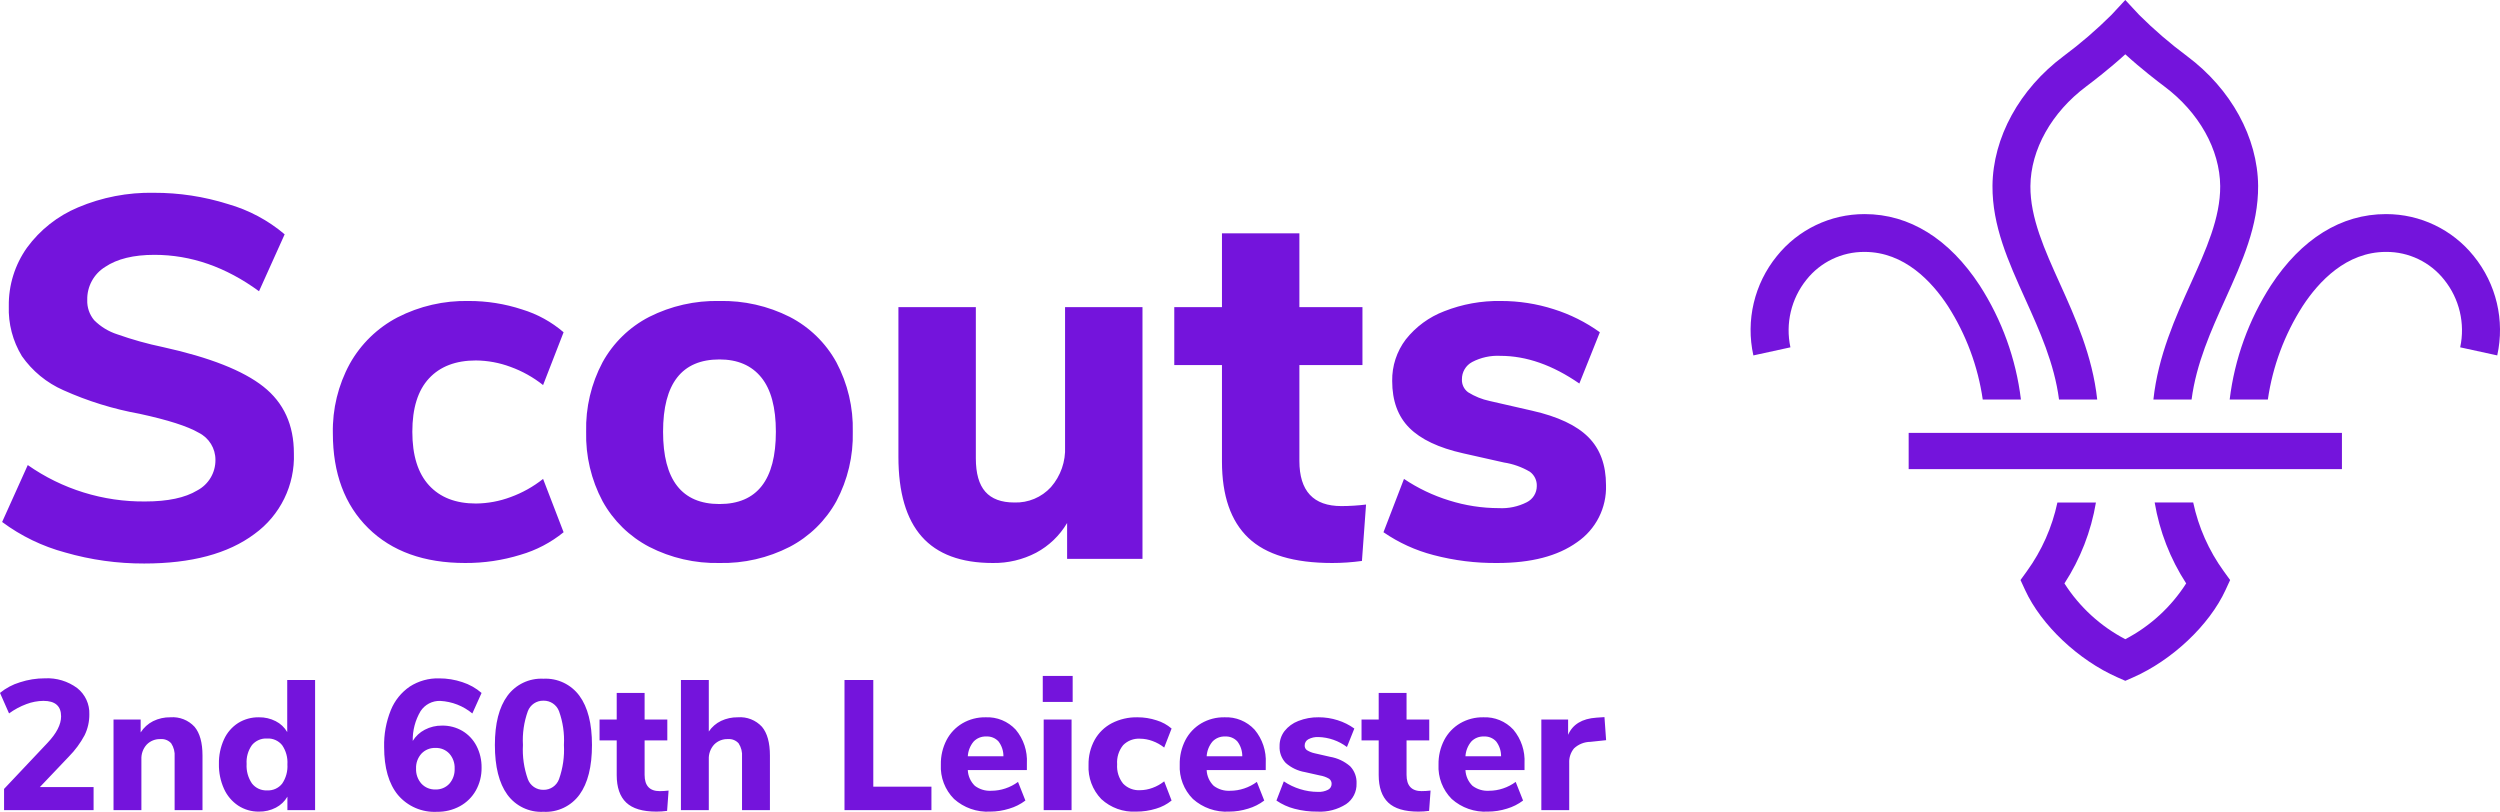
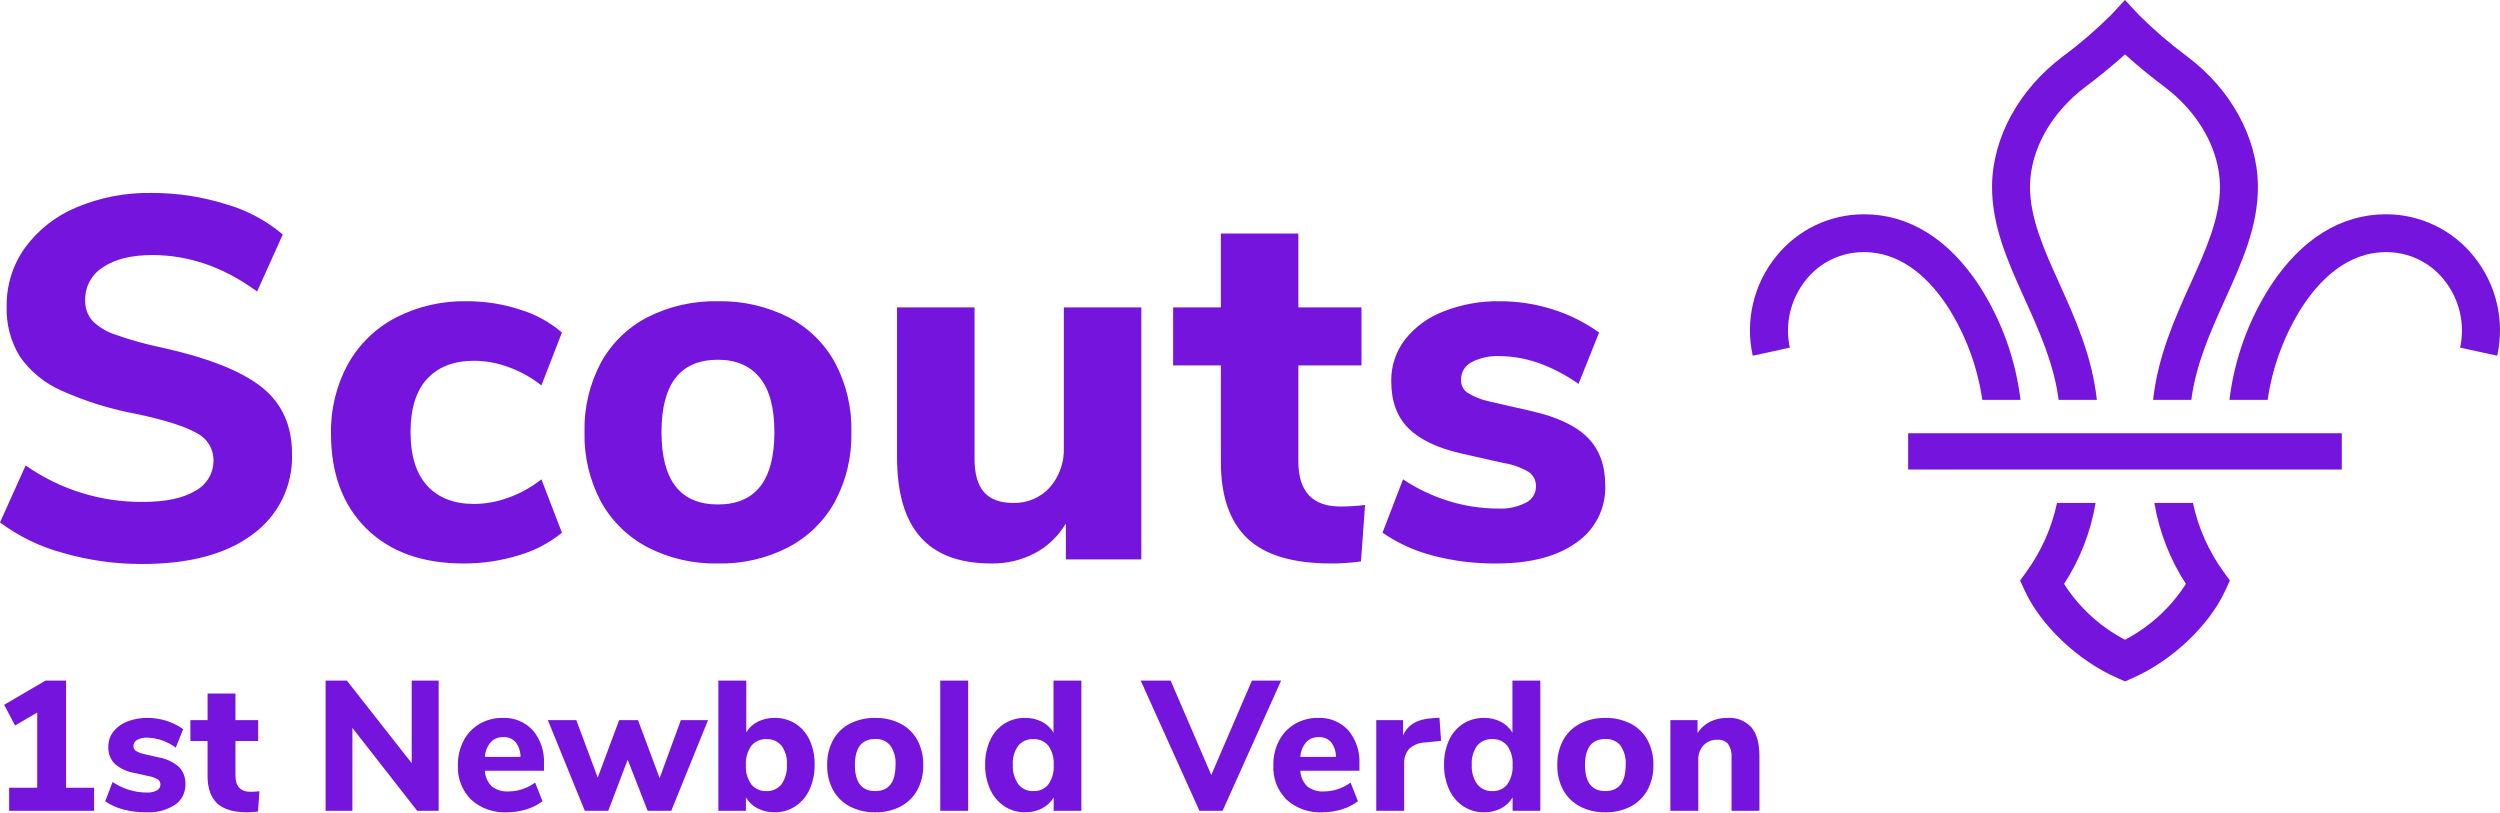
- <svg xmlns="http://www.w3.org/2000/svg" width="487.569" height="158.324" viewBox="0 0 487.569 158.324">
-   <g id="Group_2" data-name="Group 2" transform="translate(-1709.584 -1547)">
-     <g id="Scouts_SVG" data-name="Scouts SVG" transform="translate(2051 1547)">
-       <path id="path14" d="M66.425-478.442a79.834,79.834,0,0,1,11.688,31.5H90.962a91.678,91.678,0,0,0-13.847-38.47c-10.279-15.767-23.669-24.105-38.71-24.113h-.091A37.7,37.7,0,0,0,8.853-495.38a39.674,39.674,0,0,0-7.92,33.548l12.465-2.73a27.339,27.339,0,0,1,5.383-22.805,24.7,24.7,0,0,1,19.537-9.4h.064c13.309.008,22.6,9.969,28.043,18.324Z" transform="translate(-0.001 539.865)" fill="none" />
-       <path id="path16" d="M38.5-491.566a46.04,46.04,0,0,1,6.775,18.2h7.447a52.869,52.869,0,0,0-8.026-22.23c-5.958-9.11-13.719-13.929-22.437-13.933h-.053A21.88,21.88,0,0,0,5.13-501.353,22.87,22.87,0,0,0,.54-481.968l7.225-1.577a15.76,15.76,0,0,1,3.12-13.178,14.331,14.331,0,0,1,11.324-5.431h.037c7.714,0,13.1,5.76,16.254,10.588" transform="translate(0 551.284)" fill="#7414dc" />
-       <path id="path18" d="M362.133-171.507a61.283,61.283,0,0,1-10.243-23.151H338.924a72.254,72.254,0,0,0,10.6,27.308c-4.361,7.3-12.188,14.508-20.466,18.819l-.013-.007-.014.007c-8.277-4.311-16.1-11.516-20.465-18.819a72.254,72.254,0,0,0,10.6-27.308H306.193a61.282,61.282,0,0,1-10.242,23.151l-2.17,3.015,1.549,3.381c5.417,11.82,17.927,23.672,31.129,29.491l2.565,1.135.018-.008.019.008,2.565-1.135c13.2-5.819,25.712-17.671,31.129-29.491l1.549-3.381Z" transform="translate(-255.965 267.255)" fill="none" />
-       <path id="path20" d="M333.4-181.28a35.352,35.352,0,0,1-5.937-13.378h-7.515a41.671,41.671,0,0,0,6.142,15.78A31.239,31.239,0,0,1,314.227-168l-.008,0-.007,0a31.238,31.238,0,0,1-11.862-10.874,41.675,41.675,0,0,0,6.142-15.78h-7.515a35.353,35.353,0,0,1-5.937,13.378l-1.258,1.742.9,1.954c3.14,6.829,10.391,13.678,18.043,17.041l1.487.655.011,0,.01,0,1.488-.655c7.651-3.363,14.9-10.212,18.042-17.041l.9-1.954L333.4-181.28" transform="translate(-241.143 292.658)" fill="#7414dc" />
-       <path id="path22" d="M545.983-478.442a79.836,79.836,0,0,0-11.689,31.5H521.445a91.69,91.69,0,0,1,13.847-38.47c10.28-15.767,23.669-24.105,38.71-24.113h.091a37.706,37.706,0,0,1,29.461,14.148,39.674,39.674,0,0,1,7.919,33.548l-12.464-2.73a27.341,27.341,0,0,0-5.384-22.805,24.7,24.7,0,0,0-19.537-9.4h-.065c-13.308.008-22.6,9.969-28.042,18.324Z" transform="translate(-466.253 539.865)" fill="none" />
-       <path id="path24" d="M535.669-491.566a46.037,46.037,0,0,0-6.775,18.2h-7.447a52.871,52.871,0,0,1,8.026-22.23c5.958-9.11,13.719-13.929,22.437-13.933h.053a21.88,21.88,0,0,1,17.076,8.175,22.876,22.876,0,0,1,4.591,19.385l-7.225-1.577a15.76,15.76,0,0,0-3.12-13.178,14.33,14.33,0,0,0-11.324-5.431h-.038c-7.714,0-13.1,5.76-16.254,10.588" transform="translate(-428.016 551.284)" fill="#7414dc" />
-       <path id="path26" d="M285.654-608.445H298.5c-1.6-14.8-7.41-27.7-12.557-39.128-5.139-11.4-9.99-22.17-9.921-32.9.107-12.343,7.145-24.925,18.831-33.674,2.048-1.542,7.868-6.009,13.1-10.813,5.232,4.8,11.052,9.271,13.1,10.813,11.687,8.748,18.724,21.331,18.832,33.674.069,10.733-4.782,21.5-9.921,32.9-5.148,11.426-10.955,24.325-12.557,39.128h12.848c1.588-12.224,6.546-23.224,11.349-33.887,5.722-12.7,11.128-24.706,11.046-38.242-.148-16.315-9.1-32.675-23.937-43.784-1.751-1.324-10.857-8.263-16.092-13.9l-4.666-5.032-4.666,5.032c-5.235,5.638-14.341,12.576-16.092,13.9-14.843,11.109-23.789,27.469-23.938,43.784-.082,13.536,5.324,25.537,11.046,38.242,4.8,10.663,9.76,21.662,11.348,33.887Z" transform="translate(-234.879 743.29)" fill="none" />
-       <path id="path28" d="M276.241-665.37h7.447c-.929-8.554-4.295-16.008-7.278-22.61s-5.791-12.811-5.751-19.014c.062-7.132,4.141-14.4,10.915-19.458,1.186-.891,4.56-3.471,7.593-6.247,3.033,2.776,6.406,5.356,7.593,6.247,6.773,5.056,10.853,12.326,10.914,19.458.041,6.2-2.771,12.427-5.75,19.014s-6.349,14.056-7.278,22.61h7.447c.921-7.064,3.794-13.42,6.578-19.581,3.316-7.341,6.45-14.276,6.4-22.1-.086-9.428-5.272-18.88-13.875-25.3a85.327,85.327,0,0,1-9.327-8.032l-2.705-2.908-2.7,2.908a85.352,85.352,0,0,1-9.326,8.032c-8.6,6.42-13.789,15.872-13.875,25.3-.048,7.821,3.085,14.757,6.4,22.1,2.783,6.161,5.657,12.518,6.578,19.581" transform="translate(-216.09 743.289)" fill="#7414dc" />
-       <path id="path30" d="M172.042-270.655v12.232H211.83v-12.232H172.042" transform="translate(-118.859 351.612)" fill="none" />
-       <path id="path32" d="M172.044-270.657v7.069h84.5v-7.069h-84.5" transform="translate(-141.218 355.081)" fill="#7414dc" />
-     </g>
-     <path id="Path_8" data-name="Path 8" d="M31.7.9A54.916,54.916,0,0,1,16.3-1.25,36.475,36.475,0,0,1,4-7.2L9-18.3a39.149,39.149,0,0,0,22.9,7.1q6.6,0,10.15-2.15A6.646,6.646,0,0,0,45.6-19.3a5.876,5.876,0,0,0-3.25-5.3Q39.1-26.5,30.8-28.3a63.984,63.984,0,0,1-14.85-4.6,19.4,19.4,0,0,1-8.1-6.65A17.615,17.615,0,0,1,5.3-49.3,19.2,19.2,0,0,1,8.85-60.7a23.661,23.661,0,0,1,9.95-7.85A36.073,36.073,0,0,1,33.6-71.4a47.594,47.594,0,0,1,14.45,2.2A29.617,29.617,0,0,1,59.1-63.3l-5,11.1q-9.7-7.1-20.4-7.1-6.1,0-9.6,2.35a7.373,7.373,0,0,0-3.5,6.45,5.8,5.8,0,0,0,1.35,3.95,11.214,11.214,0,0,0,4.5,2.75,68.751,68.751,0,0,0,8.95,2.5q13.6,3,19.55,7.7t5.95,13A18.59,18.59,0,0,1,53.2-4.85Q45.5.9,31.7.9ZM94.3.8Q82.3.8,75.4-6T68.5-24.5a27.108,27.108,0,0,1,3.3-13.55,22.734,22.734,0,0,1,9.3-9.05A29.1,29.1,0,0,1,95-50.3a32.971,32.971,0,0,1,10.4,1.65,22.373,22.373,0,0,1,8.1,4.45l-4,10.3a22.481,22.481,0,0,0-6.35-3.55A19.742,19.742,0,0,0,96.4-38.7q-5.9,0-9.15,3.5T84-24.8q0,6.9,3.25,10.45T96.4-10.8a19.742,19.742,0,0,0,6.75-1.25,22.481,22.481,0,0,0,6.35-3.55l4,10.4a23.853,23.853,0,0,1-8.4,4.4A35.874,35.874,0,0,1,94.3.8Zm49.6,0a28.657,28.657,0,0,1-13.7-3.15,22.09,22.09,0,0,1-9.1-8.9,27.426,27.426,0,0,1-3.2-13.55,27.426,27.426,0,0,1,3.2-13.55,21.774,21.774,0,0,1,9.1-8.85,29.036,29.036,0,0,1,13.7-3.1,29.036,29.036,0,0,1,13.7,3.1,21.774,21.774,0,0,1,9.1,8.85,27.426,27.426,0,0,1,3.2,13.55,27.426,27.426,0,0,1-3.2,13.55,22.09,22.09,0,0,1-9.1,8.9A28.657,28.657,0,0,1,143.9.8Zm0-11.5q11,0,11-14.1,0-7.1-2.85-10.6t-8.15-3.5q-11,0-11,14.1T143.9-10.7Zm82.5-38.4V0H211.7V-7a15.537,15.537,0,0,1-6.05,5.8,17.672,17.672,0,0,1-8.45,2q-9.3,0-13.85-5.15T178.8-19.9V-49.1h15.1v29.5q0,4.4,1.85,6.5T201.4-11a9.25,9.25,0,0,0,7.15-3,11.234,11.234,0,0,0,2.75-7.9V-49.1Zm38.8,38.8a40.319,40.319,0,0,0,4.8-.3l-.8,11a42.4,42.4,0,0,1-5.8.4q-11.2,0-16.35-4.9T241.9-19V-37.8h-9.3V-49.1h9.3V-63.5H257v14.4h12.3v11.3H257v18.7Q257-10.3,265.2-10.3ZM295.6.8A46.985,46.985,0,0,1,283.15-.75,30.871,30.871,0,0,1,273.4-5.2l4-10.4a33.476,33.476,0,0,0,8.8,4.2,32.349,32.349,0,0,0,9.7,1.5,10.777,10.777,0,0,0,5.45-1.15,3.518,3.518,0,0,0,1.95-3.15,3.284,3.284,0,0,0-1.35-2.8,14.247,14.247,0,0,0-5.05-1.8l-8-1.8q-7.1-1.6-10.45-4.95T275.1-34.7a13.051,13.051,0,0,1,2.65-8.1,17.5,17.5,0,0,1,7.5-5.5,28.773,28.773,0,0,1,11.05-2,33.591,33.591,0,0,1,10.3,1.6,31.638,31.638,0,0,1,9,4.5l-4,10q-7.8-5.4-15.4-5.4a10.687,10.687,0,0,0-5.5,1.2,3.765,3.765,0,0,0-2,3.4,2.949,2.949,0,0,0,1.2,2.5,13.035,13.035,0,0,0,4.2,1.7l8.3,1.9q7.5,1.7,10.95,5.15t3.45,9.35a12.973,12.973,0,0,1-5.65,11.15Q305.5.8,295.6.8Z" transform="translate(1706 1656)" fill="#7414dc" />
-     <path id="Path_9" data-name="Path 9" d="M19.836-4.5V0H2.376V-4.14l8.46-8.964Q13.5-15.912,13.5-18.288q0-3.024-3.456-3.024a9.66,9.66,0,0,0-3.312.63,14.093,14.093,0,0,0-3.384,1.818l-1.764-4a11.262,11.262,0,0,1,3.888-2.07,15.6,15.6,0,0,1,4.86-.774A9.748,9.748,0,0,1,16.65-23.8a6.238,6.238,0,0,1,2.358,5.112,9.113,9.113,0,0,1-.918,4.068,18,18,0,0,1-3.078,4.176L9.36-4.5ZM34.812-18.108a5.8,5.8,0,0,1,4.716,1.854q1.548,1.854,1.548,5.6V0H35.64V-10.4a4.185,4.185,0,0,0-.666-2.628,2.5,2.5,0,0,0-2.07-.828,3.574,3.574,0,0,0-2.718,1.08A4.009,4.009,0,0,0,29.16-9.9V0H23.724V-17.676h5.292v2.52a6.194,6.194,0,0,1,2.43-2.2A7.349,7.349,0,0,1,34.812-18.108ZM63.036-25.38V0h-5.4V-2.628a5.536,5.536,0,0,1-2.25,2.142,6.915,6.915,0,0,1-3.294.774,7.214,7.214,0,0,1-4.05-1.17A7.762,7.762,0,0,1,45.27-4.158,11.259,11.259,0,0,1,44.28-9a11.02,11.02,0,0,1,.99-4.806,7.479,7.479,0,0,1,2.754-3.186,7.445,7.445,0,0,1,4.068-1.116,6.971,6.971,0,0,1,3.258.756,5.418,5.418,0,0,1,2.25,2.124V-25.38ZM53.676-3.852A3.5,3.5,0,0,0,56.61-5.166a6,6,0,0,0,1.026-3.762,5.921,5.921,0,0,0-1.026-3.744,3.523,3.523,0,0,0-2.934-1.3,3.6,3.6,0,0,0-2.952,1.278A5.7,5.7,0,0,0,49.68-9a6.084,6.084,0,0,0,1.044,3.8A3.515,3.515,0,0,0,53.676-3.852ZM87.8-16.488a7.6,7.6,0,0,1,3.978,1.044,7.29,7.29,0,0,1,2.736,2.916,8.947,8.947,0,0,1,.99,4.248,8.832,8.832,0,0,1-1.116,4.446,7.907,7.907,0,0,1-3.1,3.06,9.048,9.048,0,0,1-4.464,1.1A9.334,9.334,0,0,1,79.2-2.952q-2.7-3.276-2.7-9.36a18.07,18.07,0,0,1,1.3-7.182A10.205,10.205,0,0,1,81.5-24.1a10.105,10.105,0,0,1,5.724-1.6,14.145,14.145,0,0,1,4.536.738,10.744,10.744,0,0,1,3.744,2.106l-1.8,4a10.709,10.709,0,0,0-6.264-2.448,4.413,4.413,0,0,0-3.834,2A10.92,10.92,0,0,0,82.08-13.5a5.95,5.95,0,0,1,2.34-2.178A7.051,7.051,0,0,1,87.8-16.488Zm-1.3,12.456a3.516,3.516,0,0,0,2.718-1.116A4.19,4.19,0,0,0,90.252-8.1a4.139,4.139,0,0,0-1.026-2.916,3.516,3.516,0,0,0-2.718-1.116,3.573,3.573,0,0,0-2.736,1.116A4.1,4.1,0,0,0,82.728-8.1a4.161,4.161,0,0,0,1.044,2.934A3.544,3.544,0,0,0,86.508-4.032ZM107.568.324a8.159,8.159,0,0,1-7.038-3.348Q98.1-6.372,98.1-12.708q0-6.264,2.448-9.594a8.185,8.185,0,0,1,7.02-3.33,8.185,8.185,0,0,1,7.02,3.33q2.448,3.33,2.448,9.594,0,6.336-2.43,9.684A8.159,8.159,0,0,1,107.568.324Zm0-4.284a3.173,3.173,0,0,0,3.042-2.088,17.107,17.107,0,0,0,.954-6.66,16.7,16.7,0,0,0-.954-6.588,3.173,3.173,0,0,0-3.042-2.052,3.173,3.173,0,0,0-3.042,2.052,16.7,16.7,0,0,0-.954,6.588,17.107,17.107,0,0,0,.954,6.66A3.173,3.173,0,0,0,107.568-3.96Zm22.68.252a14.515,14.515,0,0,0,1.728-.108l-.288,3.96A15.264,15.264,0,0,1,129.6.288q-4.032,0-5.886-1.764T121.86-6.84v-6.768h-3.348v-4.068h3.348V-22.86H127.3v5.184h4.428v4.068H127.3v6.732Q127.3-3.708,130.248-3.708Zm15.228-14.4a5.8,5.8,0,0,1,4.716,1.854q1.548,1.854,1.548,5.6V0H146.3V-10.4a4.185,4.185,0,0,0-.666-2.628,2.5,2.5,0,0,0-2.07-.828,3.574,3.574,0,0,0-2.718,1.08,4.009,4.009,0,0,0-1.026,2.88V0h-5.436V-25.38h5.436v10.044a6.031,6.031,0,0,1,2.394-2.07A7.413,7.413,0,0,1,145.476-18.108Zm20.808-7.272H171.9V-4.572h11.34V0H166.284ZM201.852-7.812h-11.52a4.551,4.551,0,0,0,1.386,3.078,4.869,4.869,0,0,0,3.222.954,8.547,8.547,0,0,0,2.718-.45,8.757,8.757,0,0,0,2.466-1.278l1.44,3.636a9.825,9.825,0,0,1-3.15,1.584,12.5,12.5,0,0,1-3.726.576,9.751,9.751,0,0,1-7.038-2.466,8.86,8.86,0,0,1-2.574-6.714,10,10,0,0,1,1.116-4.788,8.181,8.181,0,0,1,3.1-3.258,8.677,8.677,0,0,1,4.5-1.17,7.536,7.536,0,0,1,5.886,2.412,9.412,9.412,0,0,1,2.178,6.552Zm-7.92-6.552a3.2,3.2,0,0,0-2.466.99,4.931,4.931,0,0,0-1.134,2.862h6.948a4.7,4.7,0,0,0-.954-2.88A3,3,0,0,0,193.932-14.364Zm11.2-3.312h5.436V0h-5.436Zm5.652-8.5V-21.1h-5.832v-5.076ZM223.164.288a9.272,9.272,0,0,1-6.8-2.448,8.926,8.926,0,0,1-2.484-6.66,9.759,9.759,0,0,1,1.188-4.878,8.184,8.184,0,0,1,3.348-3.258,10.475,10.475,0,0,1,5-1.152,11.87,11.87,0,0,1,3.744.594,8.054,8.054,0,0,1,2.916,1.6l-1.44,3.708a8.093,8.093,0,0,0-2.286-1.278,7.107,7.107,0,0,0-2.43-.45,4.273,4.273,0,0,0-3.294,1.26,5.324,5.324,0,0,0-1.17,3.744,5.394,5.394,0,0,0,1.17,3.762,4.241,4.241,0,0,0,3.294,1.278,7.107,7.107,0,0,0,2.43-.45,8.093,8.093,0,0,0,2.286-1.278l1.44,3.744a8.587,8.587,0,0,1-3.024,1.584A12.915,12.915,0,0,1,223.164.288Zm25.272-8.1h-11.52A4.551,4.551,0,0,0,238.3-4.734a4.869,4.869,0,0,0,3.222.954,8.547,8.547,0,0,0,2.718-.45,8.757,8.757,0,0,0,2.466-1.278l1.44,3.636A9.825,9.825,0,0,1,245-.288a12.5,12.5,0,0,1-3.726.576,9.751,9.751,0,0,1-7.038-2.466,8.86,8.86,0,0,1-2.574-6.714,10,10,0,0,1,1.116-4.788,8.181,8.181,0,0,1,3.1-3.258,8.677,8.677,0,0,1,4.5-1.17,7.536,7.536,0,0,1,5.886,2.412,9.412,9.412,0,0,1,2.178,6.552Zm-7.92-6.552a3.2,3.2,0,0,0-2.466.99,4.931,4.931,0,0,0-1.134,2.862h6.948a4.7,4.7,0,0,0-.954-2.88A3,3,0,0,0,240.516-14.364Zm18,14.652a16.915,16.915,0,0,1-4.482-.558,11.114,11.114,0,0,1-3.51-1.6l1.44-3.744A12.052,12.052,0,0,0,255.132-4.1a11.646,11.646,0,0,0,3.492.54,3.88,3.88,0,0,0,1.962-.414,1.266,1.266,0,0,0,.7-1.134A1.182,1.182,0,0,0,260.8-6.12a5.129,5.129,0,0,0-1.818-.648l-2.88-.648A7.6,7.6,0,0,1,252.342-9.2a4.451,4.451,0,0,1-1.206-3.294,4.7,4.7,0,0,1,.954-2.916,6.3,6.3,0,0,1,2.7-1.98,10.358,10.358,0,0,1,3.978-.72,12.093,12.093,0,0,1,3.708.576,11.39,11.39,0,0,1,3.24,1.62l-1.44,3.6a9.724,9.724,0,0,0-5.544-1.944,3.847,3.847,0,0,0-1.98.432,1.355,1.355,0,0,0-.72,1.224,1.062,1.062,0,0,0,.432.9,4.692,4.692,0,0,0,1.512.612l2.988.684a8.006,8.006,0,0,1,3.942,1.854,4.548,4.548,0,0,1,1.242,3.366,4.67,4.67,0,0,1-2.034,4.014A9.456,9.456,0,0,1,258.516.288Zm20.34-4a14.515,14.515,0,0,0,1.728-.108L280.3.144a15.264,15.264,0,0,1-2.088.144q-4.032,0-5.886-1.764T270.468-6.84v-6.768H267.12v-4.068h3.348V-22.86H275.9v5.184h4.428v4.068H275.9v6.732Q275.9-3.708,278.856-3.708Zm20.052-4.1h-11.52a4.551,4.551,0,0,0,1.386,3.078A4.869,4.869,0,0,0,292-3.78a8.547,8.547,0,0,0,2.718-.45,8.757,8.757,0,0,0,2.466-1.278l1.44,3.636a9.825,9.825,0,0,1-3.15,1.584,12.5,12.5,0,0,1-3.726.576,9.751,9.751,0,0,1-7.038-2.466,8.86,8.86,0,0,1-2.574-6.714,10,10,0,0,1,1.116-4.788,8.181,8.181,0,0,1,3.1-3.258,8.677,8.677,0,0,1,4.5-1.17A7.536,7.536,0,0,1,296.73-15.7a9.412,9.412,0,0,1,2.178,6.552Zm-7.92-6.552a3.2,3.2,0,0,0-2.466.99,4.931,4.931,0,0,0-1.134,2.862h6.948a4.7,4.7,0,0,0-.954-2.88A3,3,0,0,0,290.988-14.364Zm23.832.72-3.06.324a4.733,4.733,0,0,0-3.2,1.278,4.119,4.119,0,0,0-.936,2.826V0h-5.436V-17.676h5.22v2.988q1.332-3.06,5.508-3.348l1.584-.108Z" transform="translate(1708 1705)" fill="#7414dc" />
+ <svg xmlns="http://www.w3.org/2000/svg" width="487.153" height="158.288" viewBox="0 0 487.153 158.288">
+   <g id="Group_28" data-name="Group 28" transform="translate(-1710 -5998)">
+     <path id="path14" d="M66.425-478.442a79.834,79.834,0,0,1,11.688,31.5H90.962a91.678,91.678,0,0,0-13.847-38.47c-10.279-15.767-23.669-24.105-38.71-24.113h-.091A37.7,37.7,0,0,0,8.853-495.38a39.674,39.674,0,0,0-7.92,33.548l12.465-2.73a27.339,27.339,0,0,1,5.383-22.805,24.7,24.7,0,0,1,19.537-9.4h.064c13.309.008,22.6,9.969,28.043,18.324Z" transform="translate(2050.999 6537.865)" fill="none" />
+     <path id="path16" d="M38.5-491.566a46.04,46.04,0,0,1,6.775,18.2h7.447a52.869,52.869,0,0,0-8.026-22.23c-5.958-9.11-13.719-13.929-22.437-13.933h-.053A21.88,21.88,0,0,0,5.13-501.353,22.87,22.87,0,0,0,.54-481.968l7.225-1.577a15.76,15.76,0,0,1,3.12-13.178,14.331,14.331,0,0,1,11.324-5.431h.037c7.714,0,13.1,5.76,16.254,10.588" transform="translate(2051 6549.284)" fill="#7414dc" />
+     <path id="path18" d="M362.133-171.507a61.283,61.283,0,0,1-10.243-23.151H338.924a72.254,72.254,0,0,0,10.6,27.308c-4.361,7.3-12.188,14.508-20.466,18.819l-.013-.007-.014.007c-8.277-4.311-16.1-11.516-20.465-18.819a72.254,72.254,0,0,0,10.6-27.308H306.193a61.282,61.282,0,0,1-10.242,23.151l-2.17,3.015,1.549,3.381c5.417,11.82,17.927,23.672,31.129,29.491l2.565,1.135.018-.008.019.008,2.565-1.135c13.2-5.819,25.712-17.671,31.129-29.491l1.549-3.381Z" transform="translate(1795.035 6265.255)" fill="none" />
+     <path id="path20" d="M333.4-181.28a35.352,35.352,0,0,1-5.937-13.378h-7.515a41.671,41.671,0,0,0,6.142,15.78A31.239,31.239,0,0,1,314.227-168l-.008,0-.007,0a31.238,31.238,0,0,1-11.862-10.874,41.675,41.675,0,0,0,6.142-15.78h-7.515a35.353,35.353,0,0,1-5.937,13.378l-1.258,1.742.9,1.954c3.14,6.829,10.391,13.678,18.043,17.041l1.487.655.011,0,.01,0,1.488-.655c7.651-3.363,14.9-10.212,18.042-17.041l.9-1.954L333.4-181.28" transform="translate(1809.857 6290.658)" fill="#7414dc" />
+     <path id="path22" d="M545.983-478.442a79.836,79.836,0,0,0-11.689,31.5H521.445a91.69,91.69,0,0,1,13.847-38.47c10.28-15.767,23.669-24.105,38.71-24.113h.091a37.706,37.706,0,0,1,29.461,14.148,39.674,39.674,0,0,1,7.919,33.548l-12.464-2.73a27.341,27.341,0,0,0-5.384-22.805,24.7,24.7,0,0,0-19.537-9.4h-.065c-13.308.008-22.6,9.969-28.042,18.324Z" transform="translate(1584.747 6537.865)" fill="none" />
+     <path id="path24" d="M535.669-491.566a46.037,46.037,0,0,0-6.775,18.2h-7.447a52.871,52.871,0,0,1,8.026-22.23c5.958-9.11,13.719-13.929,22.437-13.933h.053a21.88,21.88,0,0,1,17.076,8.175,22.876,22.876,0,0,1,4.591,19.385l-7.225-1.577a15.76,15.76,0,0,0-3.12-13.178,14.33,14.33,0,0,0-11.324-5.431h-.038c-7.714,0-13.1,5.76-16.254,10.588" transform="translate(1622.984 6549.284)" fill="#7414dc" />
+     <path id="path26" d="M285.654-608.445H298.5c-1.6-14.8-7.41-27.7-12.557-39.128-5.139-11.4-9.99-22.17-9.921-32.9.107-12.343,7.145-24.925,18.831-33.674,2.048-1.542,7.868-6.009,13.1-10.813,5.232,4.8,11.052,9.271,13.1,10.813,11.687,8.748,18.724,21.331,18.832,33.674.069,10.733-4.782,21.5-9.921,32.9-5.148,11.426-10.955,24.325-12.557,39.128h12.848c1.588-12.224,6.546-23.224,11.349-33.887,5.722-12.7,11.128-24.706,11.046-38.242-.148-16.315-9.1-32.675-23.937-43.784-1.751-1.324-10.857-8.263-16.092-13.9l-4.666-5.032-4.666,5.032c-5.235,5.638-14.341,12.576-16.092,13.9-14.843,11.109-23.789,27.469-23.938,43.784-.082,13.536,5.324,25.537,11.046,38.242,4.8,10.663,9.76,21.662,11.348,33.887Z" transform="translate(1816.121 6741.29)" fill="none" />
+     <path id="path28" d="M276.241-665.37h7.447c-.929-8.554-4.295-16.008-7.278-22.61s-5.791-12.811-5.751-19.014c.062-7.132,4.141-14.4,10.915-19.458,1.186-.891,4.56-3.471,7.593-6.247,3.033,2.776,6.406,5.356,7.593,6.247,6.773,5.056,10.853,12.326,10.914,19.458.041,6.2-2.771,12.427-5.75,19.014s-6.349,14.056-7.278,22.61h7.447c.921-7.064,3.794-13.42,6.578-19.581,3.316-7.341,6.45-14.276,6.4-22.1-.086-9.428-5.272-18.88-13.875-25.3a85.327,85.327,0,0,1-9.327-8.032l-2.705-2.908-2.7,2.908a85.352,85.352,0,0,1-9.326,8.032c-8.6,6.42-13.789,15.872-13.875,25.3-.048,7.821,3.085,14.757,6.4,22.1,2.783,6.161,5.657,12.518,6.578,19.581" transform="translate(1834.91 6741.289)" fill="#7414dc" />
+     <path id="path30" d="M172.042-270.655v12.232H211.83v-12.232H172.042" transform="translate(1932.141 6349.612)" fill="none" />
+     <path id="path32" d="M172.044-270.657v7.069h84.5v-7.069h-84.5" transform="translate(1909.782 6353.081)" fill="#7414dc" />
+     <path id="Path_22" data-name="Path 22" d="M31.7.9A54.916,54.916,0,0,1,16.3-1.25,36.475,36.475,0,0,1,4-7.2L9-18.3a39.149,39.149,0,0,0,22.9,7.1q6.6,0,10.15-2.15A6.646,6.646,0,0,0,45.6-19.3a5.876,5.876,0,0,0-3.25-5.3Q39.1-26.5,30.8-28.3a63.984,63.984,0,0,1-14.85-4.6,19.4,19.4,0,0,1-8.1-6.65A17.615,17.615,0,0,1,5.3-49.3,19.2,19.2,0,0,1,8.85-60.7a23.661,23.661,0,0,1,9.95-7.85A36.073,36.073,0,0,1,33.6-71.4a47.594,47.594,0,0,1,14.45,2.2A29.617,29.617,0,0,1,59.1-63.3l-5,11.1q-9.7-7.1-20.4-7.1-6.1,0-9.6,2.35a7.373,7.373,0,0,0-3.5,6.45,5.8,5.8,0,0,0,1.35,3.95,11.214,11.214,0,0,0,4.5,2.75,68.751,68.751,0,0,0,8.95,2.5q13.6,3,19.55,7.7t5.95,13A18.59,18.59,0,0,1,53.2-4.85Q45.5.9,31.7.9ZM94.3.8Q82.3.8,75.4-6T68.5-24.5a27.108,27.108,0,0,1,3.3-13.55,22.734,22.734,0,0,1,9.3-9.05A29.1,29.1,0,0,1,95-50.3a32.971,32.971,0,0,1,10.4,1.65,22.373,22.373,0,0,1,8.1,4.45l-4,10.3a22.481,22.481,0,0,0-6.35-3.55A19.742,19.742,0,0,0,96.4-38.7q-5.9,0-9.15,3.5T84-24.8q0,6.9,3.25,10.45T96.4-10.8a19.742,19.742,0,0,0,6.75-1.25,22.481,22.481,0,0,0,6.35-3.55l4,10.4a23.853,23.853,0,0,1-8.4,4.4A35.874,35.874,0,0,1,94.3.8Zm49.6,0a28.657,28.657,0,0,1-13.7-3.15,22.09,22.09,0,0,1-9.1-8.9,27.426,27.426,0,0,1-3.2-13.55,27.426,27.426,0,0,1,3.2-13.55,21.774,21.774,0,0,1,9.1-8.85,29.036,29.036,0,0,1,13.7-3.1,29.036,29.036,0,0,1,13.7,3.1,21.774,21.774,0,0,1,9.1,8.85,27.426,27.426,0,0,1,3.2,13.55,27.426,27.426,0,0,1-3.2,13.55,22.09,22.09,0,0,1-9.1,8.9A28.657,28.657,0,0,1,143.9.8Zm0-11.5q11,0,11-14.1,0-7.1-2.85-10.6t-8.15-3.5q-11,0-11,14.1T143.9-10.7Zm82.5-38.4V0H211.7V-7a15.537,15.537,0,0,1-6.05,5.8,17.672,17.672,0,0,1-8.45,2q-9.3,0-13.85-5.15T178.8-19.9V-49.1h15.1v29.5q0,4.4,1.85,6.5T201.4-11a9.25,9.25,0,0,0,7.15-3,11.234,11.234,0,0,0,2.75-7.9V-49.1Zm38.8,38.8a40.319,40.319,0,0,0,4.8-.3l-.8,11a42.4,42.4,0,0,1-5.8.4q-11.2,0-16.35-4.9T241.9-19V-37.8h-9.3V-49.1h9.3V-63.5H257v14.4h12.3v11.3H257v18.7Q257-10.3,265.2-10.3ZM295.6.8A46.985,46.985,0,0,1,283.15-.75,30.871,30.871,0,0,1,273.4-5.2l4-10.4a33.476,33.476,0,0,0,8.8,4.2,32.349,32.349,0,0,0,9.7,1.5,10.777,10.777,0,0,0,5.45-1.15,3.518,3.518,0,0,0,1.95-3.15,3.284,3.284,0,0,0-1.35-2.8,14.247,14.247,0,0,0-5.05-1.8l-8-1.8q-7.1-1.6-10.45-4.95T275.1-34.7a13.051,13.051,0,0,1,2.65-8.1,17.5,17.5,0,0,1,7.5-5.5,28.773,28.773,0,0,1,11.05-2,33.591,33.591,0,0,1,10.3,1.6,31.638,31.638,0,0,1,9,4.5l-4,10q-7.8-5.4-15.4-5.4a10.687,10.687,0,0,0-5.5,1.2,3.765,3.765,0,0,0-2,3.4,2.949,2.949,0,0,0,1.2,2.5,13.035,13.035,0,0,0,4.2,1.7l8.3,1.9q7.5,1.7,10.95,5.15t3.45,9.35a12.973,12.973,0,0,1-5.65,11.15Q305.5.8,295.6.8Z" transform="translate(1706 6107)" fill="#7414dc" />
+     <path id="Path_23" data-name="Path 23" d="M20.34-4.5V0H3.78V-4.5H9.252V-19.152l-4.32,2.52L2.808-20.664l8.064-4.716h4V-4.5ZM30.492.288A16.914,16.914,0,0,1,26.01-.27a11.114,11.114,0,0,1-3.51-1.6l1.44-3.744A12.052,12.052,0,0,0,27.108-4.1a11.646,11.646,0,0,0,3.492.54,3.88,3.88,0,0,0,1.962-.414,1.266,1.266,0,0,0,.7-1.134,1.182,1.182,0,0,0-.486-1.008,5.129,5.129,0,0,0-1.818-.648l-2.88-.648A7.6,7.6,0,0,1,24.318-9.2a4.451,4.451,0,0,1-1.206-3.294,4.7,4.7,0,0,1,.954-2.916,6.3,6.3,0,0,1,2.7-1.98,10.358,10.358,0,0,1,3.978-.72,12.093,12.093,0,0,1,3.708.576,11.39,11.39,0,0,1,3.24,1.62l-1.44,3.6a9.724,9.724,0,0,0-5.544-1.944,3.847,3.847,0,0,0-1.98.432,1.355,1.355,0,0,0-.72,1.224,1.062,1.062,0,0,0,.432.9,4.692,4.692,0,0,0,1.512.612l2.988.684A8.006,8.006,0,0,1,36.882-8.55a4.548,4.548,0,0,1,1.242,3.366A4.67,4.67,0,0,1,36.09-1.17,9.456,9.456,0,0,1,30.492.288Zm20.34-4a14.515,14.515,0,0,0,1.728-.108L52.272.144a15.264,15.264,0,0,1-2.088.144q-4.032,0-5.886-1.764T42.444-6.84v-6.768H39.1v-4.068h3.348V-22.86H47.88v5.184h4.428v4.068H47.88v6.732Q47.88-3.708,50.832-3.708ZM87.48-25.38V0H83.3L70.668-16.164V0h-5.22V-25.38h4.14L82.224-9.288V-25.38ZM108-7.812H96.48a4.551,4.551,0,0,0,1.386,3.078,4.869,4.869,0,0,0,3.222.954,8.547,8.547,0,0,0,2.718-.45,8.757,8.757,0,0,0,2.466-1.278l1.44,3.636a9.825,9.825,0,0,1-3.15,1.584,12.5,12.5,0,0,1-3.726.576A9.751,9.751,0,0,1,93.8-2.178a8.86,8.86,0,0,1-2.574-6.714A10,10,0,0,1,92.34-13.68a8.181,8.181,0,0,1,3.1-3.258,8.677,8.677,0,0,1,4.5-1.17,7.536,7.536,0,0,1,5.886,2.412A9.412,9.412,0,0,1,108-9.144Zm-7.92-6.552a3.2,3.2,0,0,0-2.466.99,4.931,4.931,0,0,0-1.134,2.862h6.948a4.7,4.7,0,0,0-.954-2.88A3,3,0,0,0,100.08-14.364Zm39.888-3.312L132.8,0H128.2l-3.888-9.972L120.528,0h-4.572l-7.2-17.676H114.3l4.176,11.2,4.176-11.2h3.672l4.212,11.3,4.14-11.3Zm12.96-.432A7.445,7.445,0,0,1,157-16.992a7.479,7.479,0,0,1,2.754,3.186A11.02,11.02,0,0,1,160.74-9a11.259,11.259,0,0,1-.99,4.842,7.762,7.762,0,0,1-2.772,3.276,7.214,7.214,0,0,1-4.05,1.17,7.022,7.022,0,0,1-3.312-.774,5.509,5.509,0,0,1-2.268-2.142V0h-5.364V-25.38h5.436V-15.3a5.373,5.373,0,0,1,2.25-2.07A7.111,7.111,0,0,1,152.928-18.108ZM151.344-3.852A3.514,3.514,0,0,0,154.3-5.2,6.084,6.084,0,0,0,155.34-9a5.7,5.7,0,0,0-1.044-3.69,3.6,3.6,0,0,0-2.952-1.278,3.553,3.553,0,0,0-2.952,1.314,5.86,5.86,0,0,0-1.044,3.726,5.925,5.925,0,0,0,1.044,3.762A3.553,3.553,0,0,0,151.344-3.852Zm21.2,4.14a10.317,10.317,0,0,1-4.932-1.134,7.952,7.952,0,0,1-3.276-3.2,9.873,9.873,0,0,1-1.152-4.878,9.873,9.873,0,0,1,1.152-4.878,7.839,7.839,0,0,1,3.276-3.186,10.453,10.453,0,0,1,4.932-1.116,10.453,10.453,0,0,1,4.932,1.116,7.839,7.839,0,0,1,3.276,3.186,9.874,9.874,0,0,1,1.152,4.878,9.874,9.874,0,0,1-1.152,4.878,7.952,7.952,0,0,1-3.276,3.2A10.317,10.317,0,0,1,172.548.288Zm0-4.14q3.96,0,3.96-5.076a5.962,5.962,0,0,0-1.026-3.816A3.567,3.567,0,0,0,172.548-14q-3.96,0-3.96,5.076T172.548-3.852ZM185.22-25.38h5.436V0H185.22Zm27.5,0V0h-5.4V-2.628a5.536,5.536,0,0,1-2.25,2.142,6.915,6.915,0,0,1-3.294.774,7.214,7.214,0,0,1-4.05-1.17,7.762,7.762,0,0,1-2.772-3.276A11.259,11.259,0,0,1,193.968-9a11.02,11.02,0,0,1,.99-4.806,7.478,7.478,0,0,1,2.754-3.186,7.445,7.445,0,0,1,4.068-1.116,6.971,6.971,0,0,1,3.258.756,5.418,5.418,0,0,1,2.25,2.124V-25.38Zm-9.36,21.528A3.5,3.5,0,0,0,206.3-5.166a6,6,0,0,0,1.026-3.762,5.92,5.92,0,0,0-1.026-3.744,3.523,3.523,0,0,0-2.934-1.3,3.6,3.6,0,0,0-2.952,1.278A5.7,5.7,0,0,0,199.368-9a6.084,6.084,0,0,0,1.044,3.8A3.515,3.515,0,0,0,203.364-3.852ZM251.64-25.38,240.228,0h-4.5L224.28-25.38h5.832l7.92,18.4,7.92-18.4ZM266.9-7.812h-11.52a4.551,4.551,0,0,0,1.386,3.078,4.869,4.869,0,0,0,3.222.954,8.547,8.547,0,0,0,2.718-.45,8.756,8.756,0,0,0,2.466-1.278l1.44,3.636a9.825,9.825,0,0,1-3.15,1.584,12.5,12.5,0,0,1-3.726.576A9.751,9.751,0,0,1,252.7-2.178a8.86,8.86,0,0,1-2.574-6.714,10,10,0,0,1,1.116-4.788,8.181,8.181,0,0,1,3.1-3.258,8.677,8.677,0,0,1,4.5-1.17,7.536,7.536,0,0,1,5.886,2.412A9.412,9.412,0,0,1,266.9-9.144Zm-7.92-6.552a3.2,3.2,0,0,0-2.466.99,4.931,4.931,0,0,0-1.134,2.862h6.948a4.7,4.7,0,0,0-.954-2.88A3,3,0,0,0,258.984-14.364Zm23.832.72-3.06.324a4.733,4.733,0,0,0-3.2,1.278,4.119,4.119,0,0,0-.936,2.826V0H270.18V-17.676h5.22v2.988q1.332-3.06,5.508-3.348l1.584-.108ZM302.148-25.38V0h-5.4V-2.628A5.535,5.535,0,0,1,294.5-.486,6.915,6.915,0,0,1,291.2.288a7.214,7.214,0,0,1-4.05-1.17,7.762,7.762,0,0,1-2.772-3.276A11.259,11.259,0,0,1,283.392-9a11.02,11.02,0,0,1,.99-4.806,7.479,7.479,0,0,1,2.754-3.186,7.446,7.446,0,0,1,4.068-1.116,6.971,6.971,0,0,1,3.258.756,5.418,5.418,0,0,1,2.25,2.124V-25.38Zm-9.36,21.528a3.5,3.5,0,0,0,2.934-1.314,6,6,0,0,0,1.026-3.762,5.921,5.921,0,0,0-1.026-3.744,3.523,3.523,0,0,0-2.934-1.3,3.6,3.6,0,0,0-2.952,1.278A5.7,5.7,0,0,0,288.792-9a6.084,6.084,0,0,0,1.044,3.8A3.515,3.515,0,0,0,292.788-3.852ZM314.82.288a10.316,10.316,0,0,1-4.932-1.134,7.952,7.952,0,0,1-3.276-3.2,9.873,9.873,0,0,1-1.152-4.878,9.873,9.873,0,0,1,1.152-4.878,7.838,7.838,0,0,1,3.276-3.186,10.453,10.453,0,0,1,4.932-1.116,10.453,10.453,0,0,1,4.932,1.116,7.838,7.838,0,0,1,3.276,3.186,9.873,9.873,0,0,1,1.152,4.878,9.873,9.873,0,0,1-1.152,4.878,7.952,7.952,0,0,1-3.276,3.2A10.316,10.316,0,0,1,314.82.288Zm0-4.14q3.96,0,3.96-5.076a5.962,5.962,0,0,0-1.026-3.816A3.567,3.567,0,0,0,314.82-14q-3.96,0-3.96,5.076T314.82-3.852Zm23.76-14.256a5.8,5.8,0,0,1,4.716,1.854q1.548,1.854,1.548,5.6V0h-5.436V-10.4a4.185,4.185,0,0,0-.666-2.628,2.5,2.5,0,0,0-2.07-.828,3.574,3.574,0,0,0-2.718,1.08,4.009,4.009,0,0,0-1.026,2.88V0h-5.436V-17.676h5.292v2.52a6.194,6.194,0,0,1,2.43-2.2A7.349,7.349,0,0,1,338.58-18.108Z" transform="translate(1708 6156)" fill="#7414dc" />
  </g>
</svg>
